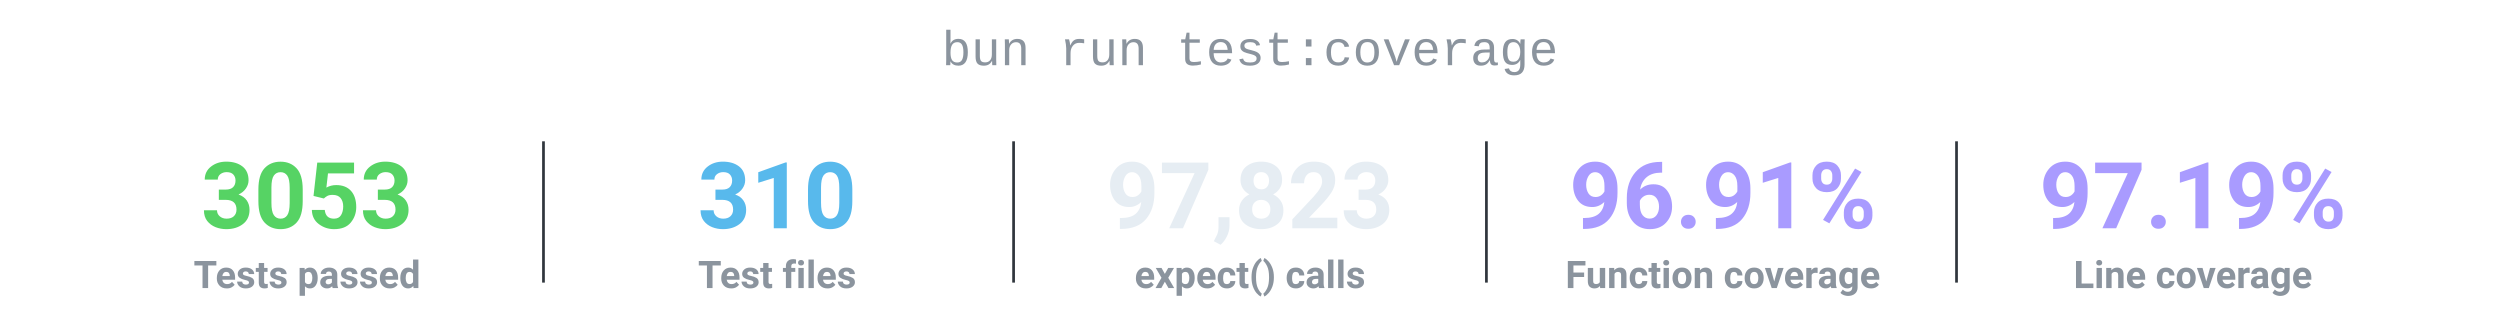
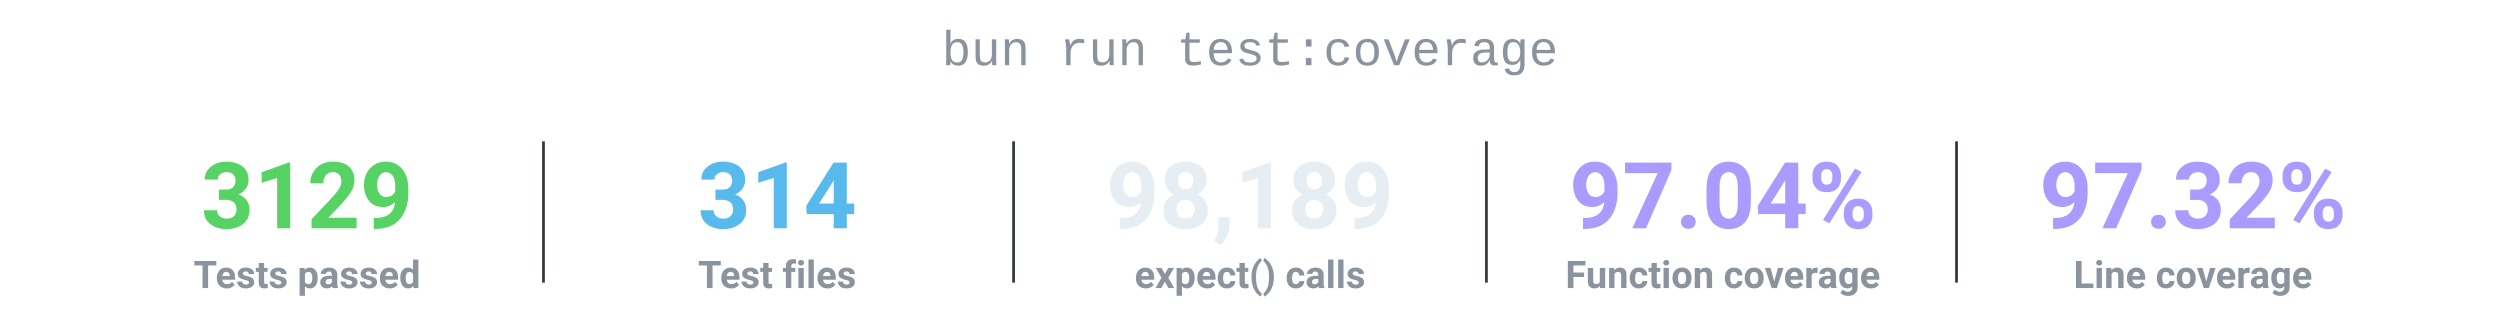
- <svg xmlns="http://www.w3.org/2000/svg" viewBox="0 0 920 122" width="920" height="122" role="img" aria-label="bun run test:coverage — 3053 tests passed, 310 test files, 97,823 expect() calls, 96.91% function coverage, 97.19% line coverage">
+ <svg xmlns="http://www.w3.org/2000/svg" viewBox="0 0 920 122" width="920" height="122" role="img" aria-label="bun run test:coverage — 3129 tests passed, 314 test files, 98,189 expect() calls, 97.04% function coverage, 97.32% line coverage">
  <style>
    .cmd { font-family: ui-monospace, SFMono-Regular, 'SF Mono', Menlo, Consolas, 'Liberation Mono', monospace; font-weight: 500; font-size: 18px; }
    .val { font-family: system-ui, -apple-system, BlinkMacSystemFont, 'Segoe UI', Roboto, sans-serif; font-weight: 700; font-size: 34px; }
    .lbl { font-family: system-ui, -apple-system, BlinkMacSystemFont, 'Segoe UI', Roboto, sans-serif; font-weight: 600; font-size: 14px; }
  </style>
  <text x="460" y="24" text-anchor="middle" class="cmd" fill="#8b949e">bun run test:coverage</text>
  <line x1="200" y1="52" x2="200" y2="104" stroke="#30363d" stroke-width="1" />
  <line x1="373" y1="52" x2="373" y2="104" stroke="#30363d" stroke-width="1" />
  <line x1="547" y1="52" x2="547" y2="104" stroke="#30363d" stroke-width="1" />
  <line x1="720" y1="52" x2="720" y2="104" stroke="#30363d" stroke-width="1" />
-   <text x="113" y="84" text-anchor="middle" class="val" fill="#56d364">3053</text>
+   <text x="113" y="84" text-anchor="middle" class="val" fill="#56d364">3129</text>
  <text x="113" y="106" text-anchor="middle" class="lbl" fill="#8b949e">Tests passed</text>
-   <text x="286" y="84" text-anchor="middle" class="val" fill="#58b9ec">310</text>
+   <text x="286" y="84" text-anchor="middle" class="val" fill="#58b9ec">314</text>
  <text x="286" y="106" text-anchor="middle" class="lbl" fill="#8b949e">Test files</text>
-   <text x="460" y="84" text-anchor="middle" class="val" fill="#e6edf3">97,823</text>
+   <text x="460" y="84" text-anchor="middle" class="val" fill="#e6edf3">98,189</text>
  <text x="460" y="106" text-anchor="middle" class="lbl" fill="#8b949e">expect() calls</text>
-   <text x="634" y="84" text-anchor="middle" class="val" fill="#a99bff">96.91%</text>
+   <text x="634" y="84" text-anchor="middle" class="val" fill="#a99bff">97.04%</text>
  <text x="634" y="106" text-anchor="middle" class="lbl" fill="#8b949e">Function coverage</text>
-   <text x="807" y="84" text-anchor="middle" class="val" fill="#a99bff">97.19%</text>
+   <text x="807" y="84" text-anchor="middle" class="val" fill="#a99bff">97.32%</text>
  <text x="807" y="106" text-anchor="middle" class="lbl" fill="#8b949e">Line coverage</text>
</svg>
